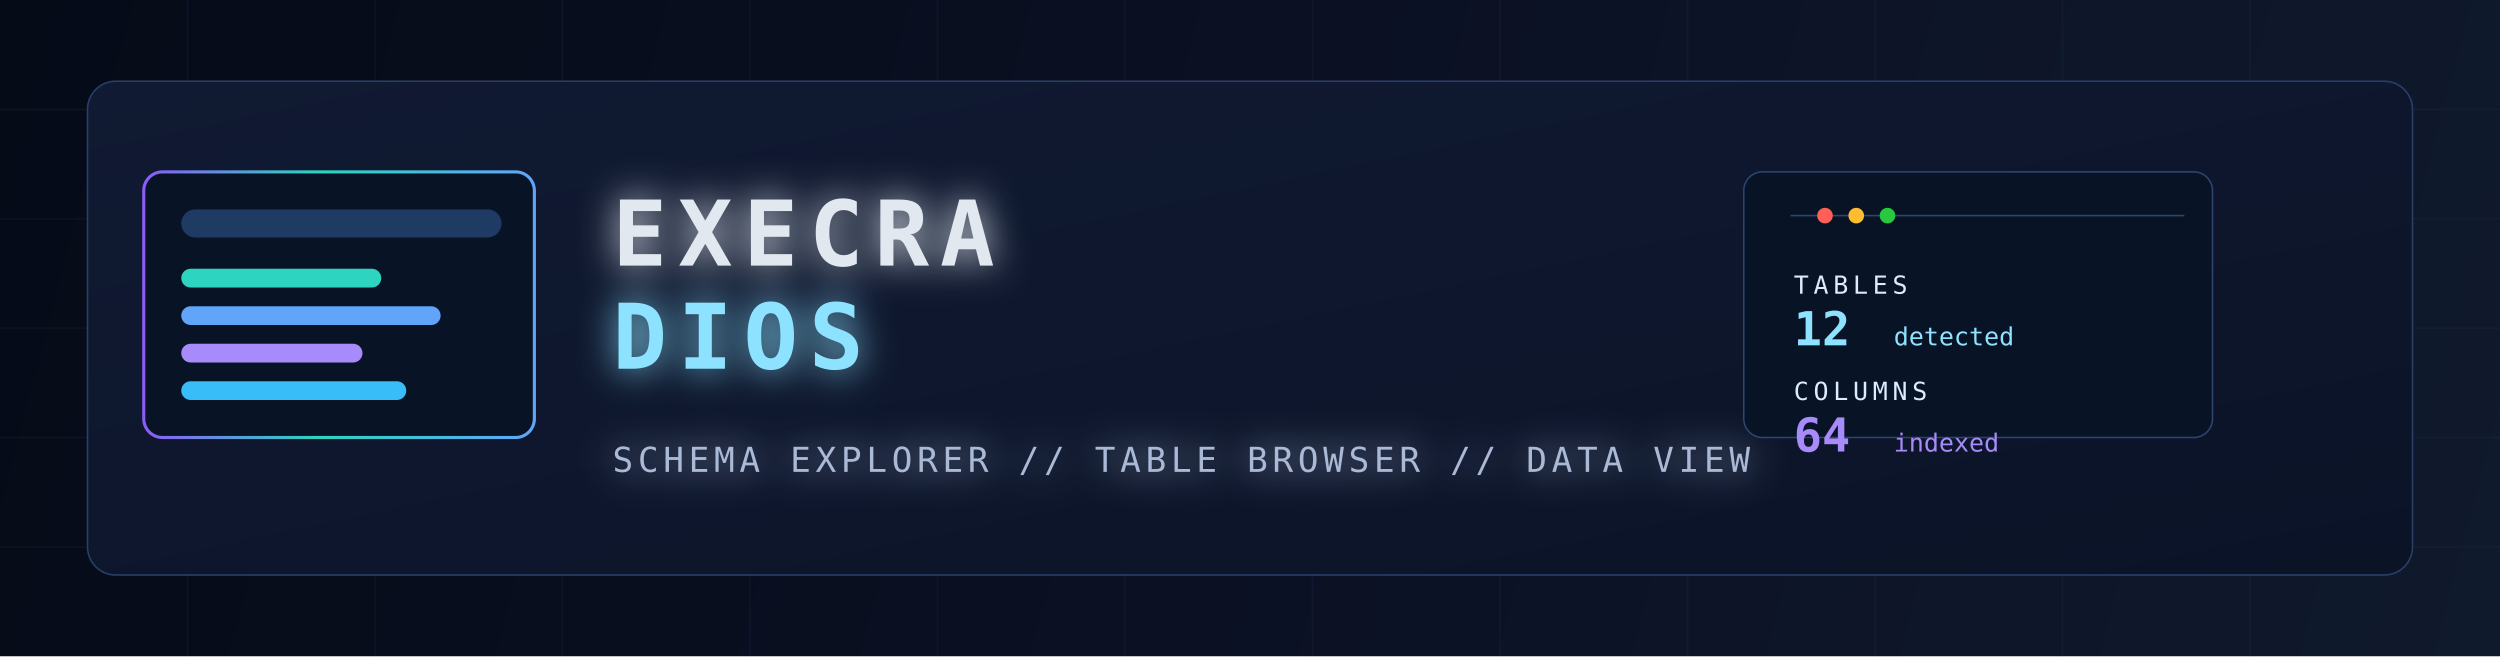
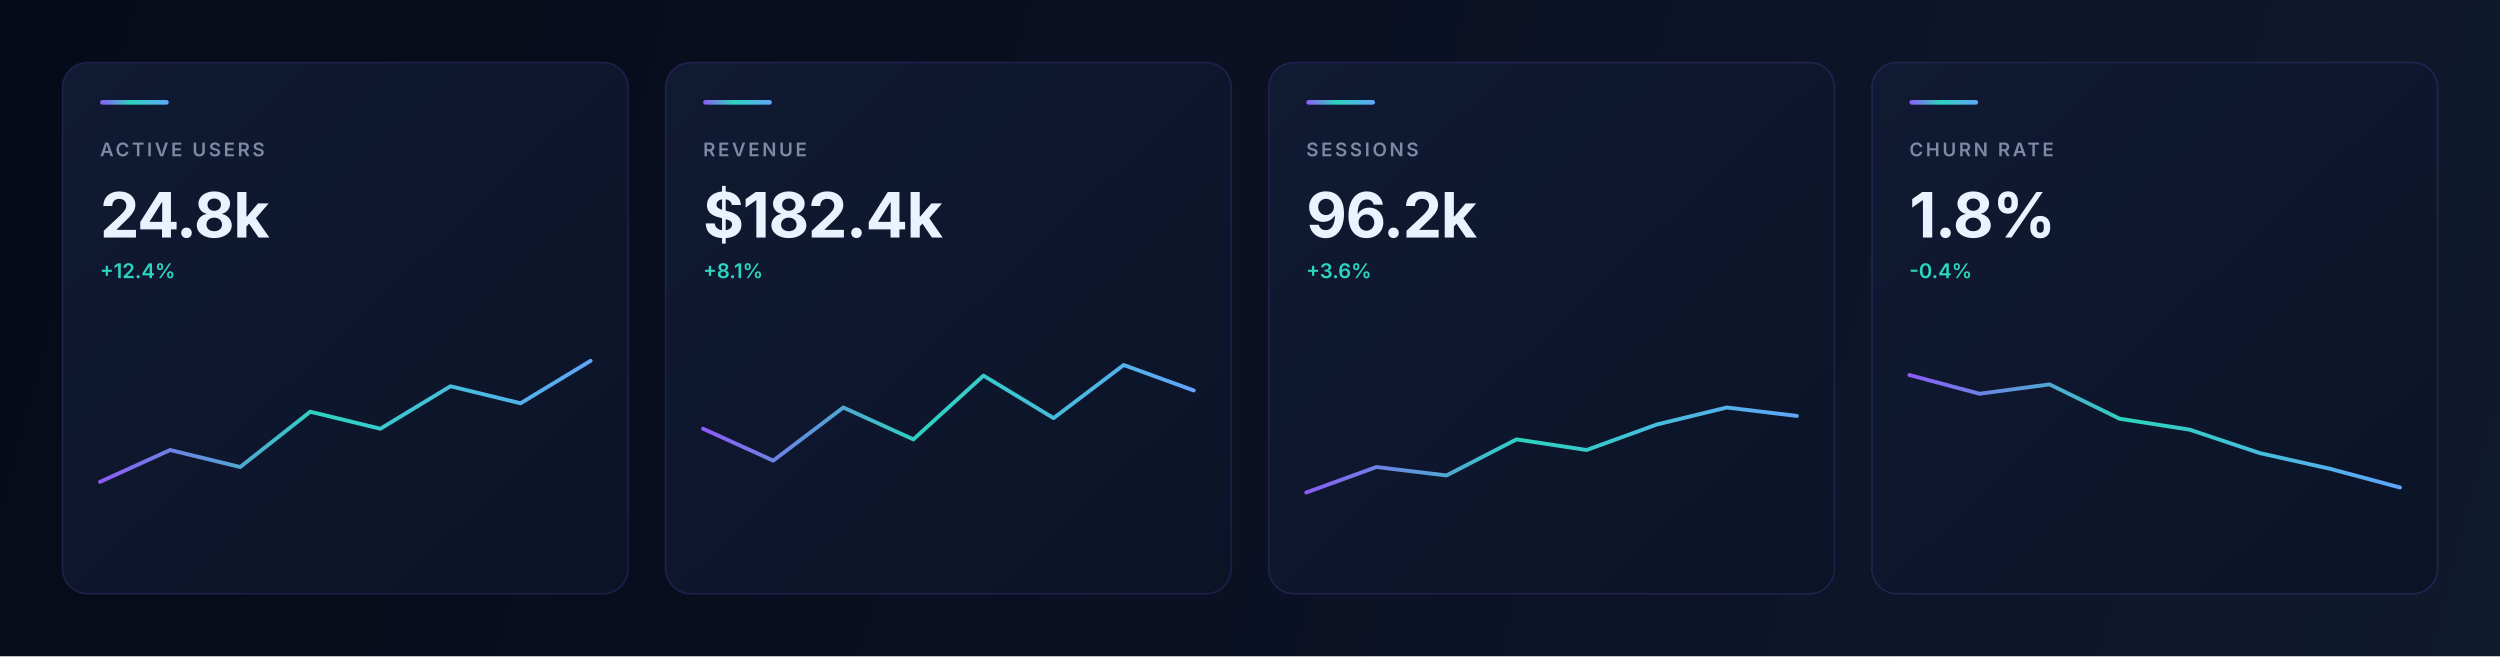
- <svg xmlns="http://www.w3.org/2000/svg" width="1600" height="420" viewBox="0 0 1600 420" fill="none">
+ <svg xmlns="http://www.w3.org/2000/svg" width="1600" height="420" viewBox="0 0 1600 420" fill="none" role="img" aria-label="Metrics overview" font-family="Inter, ui-sans-serif, system-ui, -apple-system, 'Segoe UI', Roboto, sans-serif">
  <defs>
    <linearGradient id="bg" x1="0" y1="0" x2="1600" y2="420" gradientUnits="userSpaceOnUse">
      <stop stop-color="#060B18" />
      <stop offset="0.5" stop-color="#0B1023" />
      <stop offset="1" stop-color="#101A2D" />
    </linearGradient>
    <linearGradient id="panel" x1="0" y1="0" x2="1" y2="1">
      <stop stop-color="#101A32" />
      <stop offset="1" stop-color="#0B1327" />
    </linearGradient>
    <linearGradient id="accent" x1="0" y1="0" x2="1" y2="0">
      <stop stop-color="#8B5CF6" />
      <stop offset="0.45" stop-color="#2DD4BF" />
      <stop offset="1" stop-color="#60A5FA" />
    </linearGradient>
-     <filter id="softGlow" x="-20%" y="-20%" width="140%" height="140%">
-       <feGaussianBlur stdDeviation="12" result="blur" />
-       <feMerge>
-         <feMergeNode in="blur" />
-         <feMergeNode in="SourceGraphic" />
-       </feMerge>
-     </filter>
+     <style>
+       .card        { fill: url(#panel); stroke: rgba(139,92,246,0.18); stroke-width: 1; }
+       .card-accent { fill: url(#accent); }
+       .t-label     { font-size: 12px; font-weight: 600; letter-spacing: 0.14em; fill: #7C8AA5; }
+       .t-value     { font-size: 40px; font-weight: 700; letter-spacing: -0.02em; fill: #EAF1FF; }
+       .t-delta     { font-size: 13px; font-weight: 600; fill: #2DD4BF; }
+       .t-delta.down{ fill: #F87171; }
+       .spark       { fill: none; stroke: url(#accent); stroke-width: 2.5; stroke-linecap: round; stroke-linejoin: round; }
+     </style>
  </defs>
  <rect width="1600" height="420" fill="url(#bg)" />
-   <g opacity="0.18">
-     <path d="M0 70H1600" stroke="#22375D" />
-     <path d="M0 140H1600" stroke="#22375D" />
-     <path d="M0 210H1600" stroke="#22375D" />
-     <path d="M0 280H1600" stroke="#22375D" />
-     <path d="M0 350H1600" stroke="#22375D" />
-     <path d="M120 0V420" stroke="#22375D" />
-     <path d="M240 0V420" stroke="#22375D" />
-     <path d="M360 0V420" stroke="#22375D" />
-     <path d="M480 0V420" stroke="#22375D" />
-     <path d="M600 0V420" stroke="#22375D" />
-     <path d="M720 0V420" stroke="#22375D" />
-     <path d="M840 0V420" stroke="#22375D" />
-     <path d="M960 0V420" stroke="#22375D" />
-     <path d="M1080 0V420" stroke="#22375D" />
-     <path d="M1200 0V420" stroke="#22375D" />
-     <path d="M1320 0V420" stroke="#22375D" />
-     <path d="M1440 0V420" stroke="#22375D" />
-   </g>
-   <rect x="56" y="52" width="1488" height="316" rx="18" fill="url(#panel)" stroke="#2A3F68" />
  <g>
-     <rect x="92" y="110" width="250" height="170" rx="12" fill="#081426" stroke="url(#accent)" stroke-width="2" />
-     <rect x="116" y="134" width="205" height="18" rx="9" fill="#203B63" />
-     <rect x="116" y="172" width="128" height="12" rx="6" fill="#2DD4BF" />
-     <rect x="116" y="196" width="166" height="12" rx="6" fill="#60A5FA" />
-     <rect x="116" y="220" width="116" height="12" rx="6" fill="#A78BFA" />
-     <rect x="116" y="244" width="144" height="12" rx="6" fill="#38BDF8" />
-   </g>
-   <g filter="url(#softGlow)">
-     <text x="392" y="170" fill="#E2E8F0" font-family="SFMono-Regular, Menlo, Monaco, Consolas, monospace" font-size="58" font-weight="700" letter-spacing="7">EXECRA</text>
-     <text x="392" y="236" fill="#8DE3FF" font-family="SFMono-Regular, Menlo, Monaco, Consolas, monospace" font-size="58" font-weight="700" letter-spacing="7">DIOS</text>
-     <path d="M392 260H900" stroke="url(#accent)" stroke-width="4" stroke-linecap="round" />
-     <text x="392" y="302" fill="#AAB9D5" font-family="SFMono-Regular, Menlo, Monaco, Consolas, monospace" font-size="22" letter-spacing="3">SCHEMA EXPLORER // TABLE BROWSER // DATA VIEW</text>
+     <rect class="card" x="40" y="40" width="362" height="340" rx="16" />
+     <rect class="card-accent" x="64" y="64" width="44" height="3" rx="1.5" />
+     <text class="t-label" x="64" y="100">ACTIVE USERS</text>
+     <text class="t-value" x="64" y="152">24.8k</text>
+     <text class="t-delta" x="64" y="178">+12.4%</text>
+     <polyline class="spark" points="64,308.4 108.86,288 153.71,298.9 198.57,263.5 243.43,274.4 288.29,247.2 333.14,258.1 378,230.9" />
  </g>
  <g>
-     <rect x="1116" y="110" width="300" height="170" rx="12" fill="#081426" stroke="#2D446E" />
-     <path d="M1146 138H1398" stroke="#2D446E" />
-     <circle cx="1168" cy="138" r="5" fill="#FF5F57" />
-     <circle cx="1188" cy="138" r="5" fill="#FEBC2E" />
-     <circle cx="1208" cy="138" r="5" fill="#28C840" />
-     <text x="1148" y="188" fill="#DCEBFF" font-family="SFMono-Regular, Menlo, Monaco, Consolas, monospace" font-size="16" letter-spacing="3">TABLES</text>
-     <text x="1148" y="221" fill="#8DE3FF" font-family="SFMono-Regular, Menlo, Monaco, Consolas, monospace" font-size="30" font-weight="700">12</text>
-     <text x="1212" y="221" fill="#8DE3FF" font-family="SFMono-Regular, Menlo, Monaco, Consolas, monospace" font-size="16">detected</text>
-     <text x="1148" y="256" fill="#DCEBFF" font-family="SFMono-Regular, Menlo, Monaco, Consolas, monospace" font-size="16" letter-spacing="3">COLUMNS</text>
-     <text x="1148" y="289" fill="#A78BFA" font-family="SFMono-Regular, Menlo, Monaco, Consolas, monospace" font-size="30" font-weight="700">64</text>
-     <text x="1212" y="289" fill="#A78BFA" font-family="SFMono-Regular, Menlo, Monaco, Consolas, monospace" font-size="16">indexed</text>
+     <rect class="card" x="426" y="40" width="362" height="340" rx="16" />
+     <rect class="card-accent" x="450" y="64" width="44" height="3" rx="1.5" />
+     <text class="t-label" x="450" y="100">REVENUE</text>
+     <text class="t-value" x="450" y="152">$182.4k</text>
+     <text class="t-delta" x="450" y="178">+8.1%</text>
+     <polyline class="spark" points="450,274.4 494.86,294.8 539.71,260.8 584.57,281.2 629.43,240.4 674.29,267.6 719.14,233.6 764,249.9" />
+   </g>
+   <g>
+     <rect class="card" x="812" y="40" width="362" height="340" rx="16" />
+     <rect class="card-accent" x="836" y="64" width="44" height="3" rx="1.5" />
+     <text class="t-label" x="836" y="100">SESSIONS</text>
+     <text class="t-value" x="836" y="152">96.2k</text>
+     <text class="t-delta" x="836" y="178">+3.6%</text>
+     <polyline class="spark" points="836,315.2 880.86,298.9 925.71,304.3 970.57,281.2 1015.43,288 1060.29,271.7 1105.14,260.8 1150,266.2" />
+   </g>
+   <g>
+     <rect class="card" x="1198" y="40" width="362" height="340" rx="16" />
+     <rect class="card-accent" x="1222" y="64" width="44" height="3" rx="1.5" />
+     <text class="t-label" x="1222" y="100">CHURN RATE</text>
+     <text class="t-value" x="1222" y="152">1.8%</text>
+     <text class="t-delta" x="1222" y="178">-0.4%</text>
+     <polyline class="spark" points="1222,240 1266.86,252 1311.71,246 1356.57,268 1401.43,275 1446.29,290 1491.14,300 1536,312" />
  </g>
</svg>
